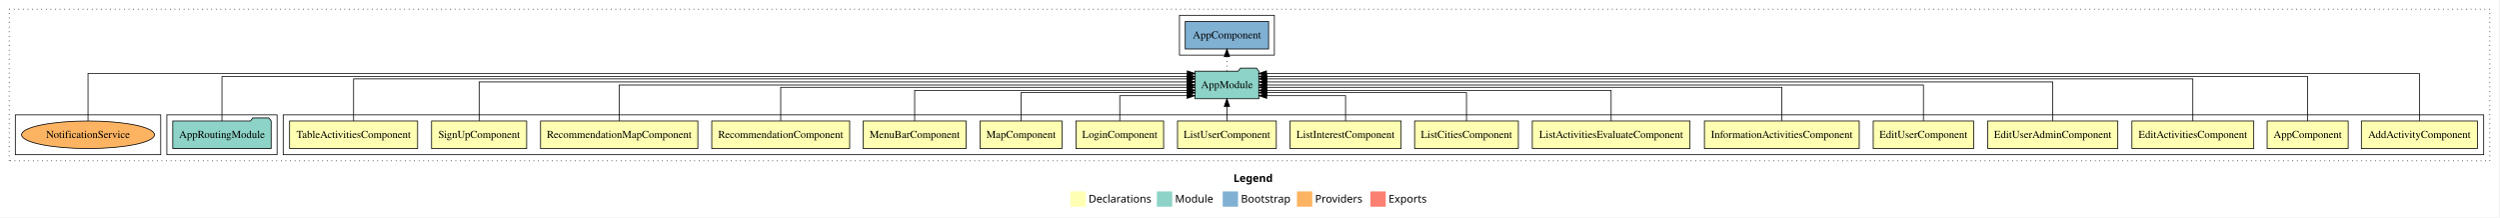
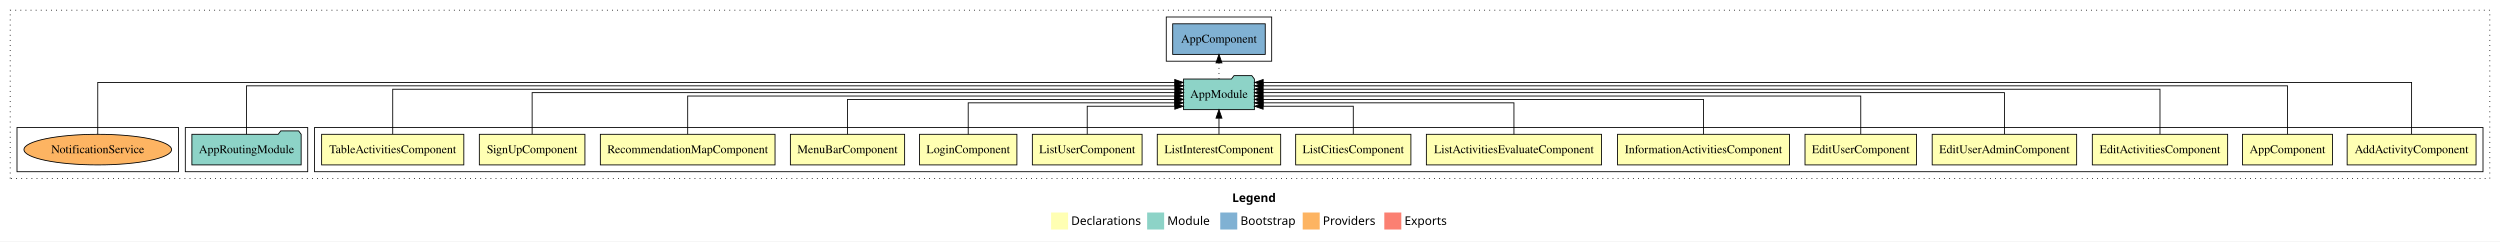
- <svg xmlns="http://www.w3.org/2000/svg" width="3265pt" height="284pt" viewBox="0.00 0.00 3265.00 284.00">
+ <svg xmlns="http://www.w3.org/2000/svg" width="2941pt" height="284pt" viewBox="0.00 0.00 2941.00 284.00">
  <g id="graph0" class="graph" transform="scale(1 1) rotate(0) translate(4 280)">
-     <polygon fill="white" stroke="transparent" points="-4,4 -4,-280 3261,-280 3261,4 -4,4" />
-     <text text-anchor="start" x="1607.51" y="-42.4" font-family="sans-serif" font-weight="bold" font-size="14.00">Legend</text>
-     <polygon fill="#ffffb3" stroke="transparent" points="1394.5,-10 1394.5,-30 1414.5,-30 1414.5,-10 1394.5,-10" />
-     <text text-anchor="start" x="1418.13" y="-15.4" font-family="sans-serif" font-size="14.00">  Declarations</text>
-     <polygon fill="#8dd3c7" stroke="transparent" points="1507.5,-10 1507.5,-30 1527.5,-30 1527.5,-10 1507.5,-10" />
-     <text text-anchor="start" x="1531.23" y="-15.4" font-family="sans-serif" font-size="14.00">  Module</text>
-     <polygon fill="#80b1d3" stroke="transparent" points="1593.5,-10 1593.5,-30 1613.5,-30 1613.5,-10 1593.5,-10" />
-     <text text-anchor="start" x="1617.28" y="-15.4" font-family="sans-serif" font-size="14.00">  Bootstrap</text>
-     <polygon fill="#fdb462" stroke="transparent" points="1690.5,-10 1690.5,-30 1710.5,-30 1710.5,-10 1690.5,-10" />
-     <text text-anchor="start" x="1714.17" y="-15.4" font-family="sans-serif" font-size="14.00">  Providers</text>
-     <polygon fill="#fb8072" stroke="transparent" points="1786.5,-10 1786.5,-30 1806.5,-30 1806.5,-10 1786.5,-10" />
-     <text text-anchor="start" x="1810.23" y="-15.4" font-family="sans-serif" font-size="14.00">  Exports</text>
+     <polygon fill="white" stroke="transparent" points="-4,4 -4,-280 2937,-280 2937,4 -4,4" />
+     <text text-anchor="start" x="1445.51" y="-42.4" font-family="sans-serif" font-weight="bold" font-size="14.00">Legend</text>
+     <polygon fill="#ffffb3" stroke="transparent" points="1232.5,-10 1232.5,-30 1252.5,-30 1252.5,-10 1232.5,-10" />
+     <text text-anchor="start" x="1256.13" y="-15.4" font-family="sans-serif" font-size="14.00">  Declarations</text>
+     <polygon fill="#8dd3c7" stroke="transparent" points="1345.5,-10 1345.5,-30 1365.5,-30 1365.5,-10 1345.5,-10" />
+     <text text-anchor="start" x="1369.23" y="-15.4" font-family="sans-serif" font-size="14.00">  Module</text>
+     <polygon fill="#80b1d3" stroke="transparent" points="1431.5,-10 1431.5,-30 1451.5,-30 1451.5,-10 1431.5,-10" />
+     <text text-anchor="start" x="1455.28" y="-15.4" font-family="sans-serif" font-size="14.00">  Bootstrap</text>
+     <polygon fill="#fdb462" stroke="transparent" points="1528.5,-10 1528.5,-30 1548.5,-30 1548.5,-10 1528.5,-10" />
+     <text text-anchor="start" x="1552.17" y="-15.4" font-family="sans-serif" font-size="14.00">  Providers</text>
+     <polygon fill="#fb8072" stroke="transparent" points="1624.5,-10 1624.5,-30 1644.5,-30 1644.5,-10 1624.5,-10" />
+     <text text-anchor="start" x="1648.23" y="-15.4" font-family="sans-serif" font-size="14.00">  Exports</text>
    <g id="clust1" class="cluster">
-       <polygon fill="none" stroke="black" stroke-dasharray="1,5" points="8,-70 8,-268 3249,-268 3249,-70 8,-70" />
+       <polygon fill="none" stroke="black" stroke-dasharray="1,5" points="8,-70 8,-268 2925,-268 2925,-70 8,-70" />
    </g>
    <g id="clust2" class="cluster">
-       <polygon fill="none" stroke="black" points="366,-78 366,-130 3241,-130 3241,-78 366,-78" />
+       <polygon fill="none" stroke="black" points="366,-78 366,-130 2917,-130 2917,-78 366,-78" />
+     </g>
+     <g id="clust18" class="cluster">
+       <polygon fill="none" stroke="black" points="214,-78 214,-130 358,-130 358,-78 214,-78" />
    </g>
    <g id="clust20" class="cluster">
-       <polygon fill="none" stroke="black" points="214,-78 214,-130 358,-130 358,-78 214,-78" />
+       <polygon fill="none" stroke="black" points="1368,-208 1368,-260 1492,-260 1492,-208 1368,-208" />
    </g>
-     <g id="clust22" class="cluster">
-       <polygon fill="none" stroke="black" points="1537,-208 1537,-260 1661,-260 1661,-208 1537,-208" />
-     </g>
-     <g id="clust23" class="cluster">
+     <g id="clust21" class="cluster">
      <polygon fill="none" stroke="black" points="16,-78 16,-130 206,-130 206,-78 16,-78" />
    </g>
    <g id="node1" class="node">
-       <polygon fill="#ffffb3" stroke="black" points="3232.82,-122 3081.18,-122 3081.18,-86 3232.82,-86 3232.82,-122" />
-       <text text-anchor="middle" x="3157" y="-99.8" font-family="Times,serif" font-size="14.00">AddActivityComponent</text>
+       <polygon fill="#ffffb3" stroke="black" points="2908.82,-122 2757.18,-122 2757.18,-86 2908.82,-86 2908.82,-122" />
+       <text text-anchor="middle" x="2833" y="-99.8" font-family="Times,serif" font-size="14.00">AddActivityComponent</text>
    </g>
-     <g id="node18" class="node">
-       <polygon fill="#8dd3c7" stroke="black" points="1640.66,-187 1637.66,-191 1616.66,-191 1613.66,-187 1557.34,-187 1557.34,-151 1640.66,-151 1640.66,-187" />
-       <text text-anchor="middle" x="1599" y="-164.8" font-family="Times,serif" font-size="14.00">AppModule</text>
+     <g id="node16" class="node">
+       <polygon fill="#8dd3c7" stroke="black" points="1471.66,-187 1468.66,-191 1447.66,-191 1444.66,-187 1388.34,-187 1388.34,-151 1471.66,-151 1471.66,-187" />
+       <text text-anchor="middle" x="1430" y="-164.8" font-family="Times,serif" font-size="14.00">AppModule</text>
    </g>
    <g id="edge1" class="edge">
-       <path fill="none" stroke="black" d="M3157,-122.15C3157,-145.76 3157,-184 3157,-184 3157,-184 1650.67,-184 1650.67,-184" />
-       <polygon fill="black" stroke="black" points="1650.67,-180.5 1640.67,-184 1650.67,-187.5 1650.67,-180.5" />
+       <path fill="none" stroke="black" d="M2833,-122.32C2833,-145.66 2833,-183 2833,-183 2833,-183 1481.99,-183 1481.99,-183" />
+       <polygon fill="black" stroke="black" points="1481.99,-179.5 1471.99,-183 1481.99,-186.5 1481.99,-179.5" />
    </g>
    <g id="node2" class="node">
-       <polygon fill="#ffffb3" stroke="black" points="3063.94,-122 2958.06,-122 2958.06,-86 3063.94,-86 3063.94,-122" />
-       <text text-anchor="middle" x="3011" y="-99.8" font-family="Times,serif" font-size="14.00">AppComponent</text>
+       <polygon fill="#ffffb3" stroke="black" points="2739.94,-122 2634.06,-122 2634.06,-86 2739.94,-86 2739.94,-122" />
+       <text text-anchor="middle" x="2687" y="-99.8" font-family="Times,serif" font-size="14.00">AppComponent</text>
    </g>
    <g id="edge2" class="edge">
-       <path fill="none" stroke="black" d="M3011,-122.01C3011,-144.49 3011,-180 3011,-180 3011,-180 1650.88,-180 1650.88,-180" />
-       <polygon fill="black" stroke="black" points="1650.88,-176.5 1640.88,-180 1650.88,-183.5 1650.88,-176.5" />
+       <path fill="none" stroke="black" d="M2687,-122.16C2687,-144.35 2687,-179 2687,-179 2687,-179 1481.82,-179 1481.82,-179" />
+       <polygon fill="black" stroke="black" points="1481.82,-175.5 1471.82,-179 1481.82,-182.5 1481.82,-175.5" />
    </g>
    <g id="node3" class="node">
-       <polygon fill="#ffffb3" stroke="black" points="2940.6,-122 2781.4,-122 2781.4,-86 2940.6,-86 2940.6,-122" />
-       <text text-anchor="middle" x="2861" y="-99.8" font-family="Times,serif" font-size="14.00">EditActivitiesComponent</text>
+       <polygon fill="#ffffb3" stroke="black" points="2616.6,-122 2457.4,-122 2457.4,-86 2616.6,-86 2616.6,-122" />
+       <text text-anchor="middle" x="2537" y="-99.8" font-family="Times,serif" font-size="14.00">EditActivitiesComponent</text>
    </g>
    <g id="edge3" class="edge">
-       <path fill="none" stroke="black" d="M2861,-122.04C2861,-143.66 2861,-177 2861,-177 2861,-177 1650.99,-177 1650.99,-177" />
-       <polygon fill="black" stroke="black" points="1650.99,-173.5 1640.99,-177 1650.99,-180.5 1650.99,-173.5" />
+       <path fill="none" stroke="black" d="M2537,-122.28C2537,-143.32 2537,-175 2537,-175 2537,-175 1481.71,-175 1481.71,-175" />
+       <polygon fill="black" stroke="black" points="1481.71,-171.5 1471.71,-175 1481.71,-178.5 1481.71,-171.5" />
    </g>
    <g id="node4" class="node">
-       <polygon fill="#ffffb3" stroke="black" points="2762.98,-122 2593.02,-122 2593.02,-86 2762.98,-86 2762.98,-122" />
-       <text text-anchor="middle" x="2678" y="-99.8" font-family="Times,serif" font-size="14.00">EditUserAdminComponent</text>
+       <polygon fill="#ffffb3" stroke="black" points="2438.98,-122 2269.02,-122 2269.02,-86 2438.98,-86 2438.98,-122" />
+       <text text-anchor="middle" x="2354" y="-99.8" font-family="Times,serif" font-size="14.00">EditUserAdminComponent</text>
    </g>
    <g id="edge4" class="edge">
-       <path fill="none" stroke="black" d="M2678,-122.13C2678,-142.57 2678,-173 2678,-173 2678,-173 1650.97,-173 1650.97,-173" />
-       <polygon fill="black" stroke="black" points="1650.97,-169.5 1640.97,-173 1650.97,-176.5 1650.97,-169.5" />
+       <path fill="none" stroke="black" d="M2354,-122.31C2354,-142.15 2354,-171 2354,-171 2354,-171 1481.8,-171 1481.8,-171" />
+       <polygon fill="black" stroke="black" points="1481.8,-167.5 1471.8,-171 1481.8,-174.5 1481.8,-167.5" />
    </g>
    <g id="node5" class="node">
-       <polygon fill="#ffffb3" stroke="black" points="2574.59,-122 2443.41,-122 2443.41,-86 2574.59,-86 2574.59,-122" />
-       <text text-anchor="middle" x="2509" y="-99.8" font-family="Times,serif" font-size="14.00">EditUserComponent</text>
+       <polygon fill="#ffffb3" stroke="black" points="2250.59,-122 2119.41,-122 2119.41,-86 2250.59,-86 2250.59,-122" />
+       <text text-anchor="middle" x="2185" y="-99.8" font-family="Times,serif" font-size="14.00">EditUserComponent</text>
    </g>
    <g id="edge5" class="edge">
-       <path fill="none" stroke="black" d="M2509,-122.11C2509,-141.34 2509,-169 2509,-169 2509,-169 1650.77,-169 1650.77,-169" />
-       <polygon fill="black" stroke="black" points="1650.77,-165.5 1640.77,-169 1650.77,-172.5 1650.77,-165.5" />
+       <path fill="none" stroke="black" d="M2185,-122.22C2185,-140.83 2185,-167 2185,-167 2185,-167 1481.67,-167 1481.67,-167" />
+       <polygon fill="black" stroke="black" points="1481.67,-163.5 1471.67,-167 1481.67,-170.5 1481.67,-163.5" />
    </g>
    <g id="node6" class="node">
-       <polygon fill="#ffffb3" stroke="black" points="2425.13,-122 2222.87,-122 2222.87,-86 2425.13,-86 2425.13,-122" />
-       <text text-anchor="middle" x="2324" y="-99.8" font-family="Times,serif" font-size="14.00">InformationActivitiesComponent</text>
+       <polygon fill="#ffffb3" stroke="black" points="2101.13,-122 1898.87,-122 1898.87,-86 2101.13,-86 2101.13,-122" />
+       <text text-anchor="middle" x="2000" y="-99.8" font-family="Times,serif" font-size="14.00">InformationActivitiesComponent</text>
    </g>
    <g id="edge6" class="edge">
-       <path fill="none" stroke="black" d="M2324,-122.27C2324,-140.56 2324,-166 2324,-166 2324,-166 1650.85,-166 1650.85,-166" />
-       <polygon fill="black" stroke="black" points="1650.85,-162.5 1640.85,-166 1650.85,-169.5 1650.85,-162.5" />
+       <path fill="none" stroke="black" d="M2000,-122.02C2000,-139.37 2000,-163 2000,-163 2000,-163 1481.91,-163 1481.91,-163" />
+       <polygon fill="black" stroke="black" points="1481.91,-159.5 1471.91,-163 1481.91,-166.5 1481.91,-159.5" />
    </g>
    <g id="node7" class="node">
-       <polygon fill="#ffffb3" stroke="black" points="2204.02,-122 1997.98,-122 1997.98,-86 2204.02,-86 2204.02,-122" />
-       <text text-anchor="middle" x="2101" y="-99.8" font-family="Times,serif" font-size="14.00">ListActivitiesEvaluateComponent</text>
+       <polygon fill="#ffffb3" stroke="black" points="1880.02,-122 1673.98,-122 1673.98,-86 1880.02,-86 1880.02,-122" />
+       <text text-anchor="middle" x="1777" y="-99.8" font-family="Times,serif" font-size="14.00">ListActivitiesEvaluateComponent</text>
    </g>
    <g id="edge7" class="edge">
-       <path fill="none" stroke="black" d="M2101,-122.03C2101,-139.06 2101,-162 2101,-162 2101,-162 1650.94,-162 1650.94,-162" />
-       <polygon fill="black" stroke="black" points="1650.94,-158.5 1640.94,-162 1650.94,-165.5 1650.94,-158.5" />
+       <path fill="none" stroke="black" d="M1777,-122.01C1777,-138.05 1777,-159 1777,-159 1777,-159 1481.86,-159 1481.86,-159" />
+       <polygon fill="black" stroke="black" points="1481.86,-155.5 1471.86,-159 1481.86,-162.5 1481.86,-155.5" />
    </g>
    <g id="node8" class="node">
-       <polygon fill="#ffffb3" stroke="black" points="1979.78,-122 1844.22,-122 1844.22,-86 1979.78,-86 1979.78,-122" />
-       <text text-anchor="middle" x="1912" y="-99.8" font-family="Times,serif" font-size="14.00">ListCitiesComponent</text>
+       <polygon fill="#ffffb3" stroke="black" points="1655.78,-122 1520.22,-122 1520.22,-86 1655.78,-86 1655.78,-122" />
+       <text text-anchor="middle" x="1588" y="-99.8" font-family="Times,serif" font-size="14.00">ListCitiesComponent</text>
    </g>
    <g id="edge8" class="edge">
-       <path fill="none" stroke="black" d="M1912,-122.01C1912,-138.05 1912,-159 1912,-159 1912,-159 1650.89,-159 1650.89,-159" />
-       <polygon fill="black" stroke="black" points="1650.89,-155.5 1640.89,-159 1650.89,-162.5 1650.89,-155.5" />
+       <path fill="none" stroke="black" d="M1588,-122.12C1588,-136.78 1588,-155 1588,-155 1588,-155 1481.93,-155 1481.93,-155" />
+       <polygon fill="black" stroke="black" points="1481.93,-151.5 1471.93,-155 1481.93,-158.5 1481.93,-151.5" />
    </g>
    <g id="node9" class="node">
-       <polygon fill="#ffffb3" stroke="black" points="1826.59,-122 1681.41,-122 1681.41,-86 1826.59,-86 1826.59,-122" />
-       <text text-anchor="middle" x="1754" y="-99.8" font-family="Times,serif" font-size="14.00">ListInterestComponent</text>
+       <polygon fill="#ffffb3" stroke="black" points="1502.59,-122 1357.41,-122 1357.41,-86 1502.59,-86 1502.59,-122" />
+       <text text-anchor="middle" x="1430" y="-99.8" font-family="Times,serif" font-size="14.00">ListInterestComponent</text>
    </g>
    <g id="edge9" class="edge">
-       <path fill="none" stroke="black" d="M1754,-122.12C1754,-136.78 1754,-155 1754,-155 1754,-155 1650.95,-155 1650.95,-155" />
-       <polygon fill="black" stroke="black" points="1650.95,-151.5 1640.95,-155 1650.95,-158.5 1650.95,-151.5" />
+       <path fill="none" stroke="black" d="M1430,-122.11C1430,-122.11 1430,-140.99 1430,-140.99" />
+       <polygon fill="black" stroke="black" points="1426.5,-140.99 1430,-150.99 1433.5,-140.99 1426.5,-140.99" />
    </g>
    <g id="node10" class="node">
-       <polygon fill="#ffffb3" stroke="black" points="1663.54,-122 1534.46,-122 1534.46,-86 1663.54,-86 1663.54,-122" />
-       <text text-anchor="middle" x="1599" y="-99.8" font-family="Times,serif" font-size="14.00">ListUserComponent</text>
+       <polygon fill="#ffffb3" stroke="black" points="1339.54,-122 1210.46,-122 1210.46,-86 1339.54,-86 1339.54,-122" />
+       <text text-anchor="middle" x="1275" y="-99.8" font-family="Times,serif" font-size="14.00">ListUserComponent</text>
    </g>
    <g id="edge10" class="edge">
-       <path fill="none" stroke="black" d="M1599,-122.11C1599,-122.11 1599,-140.99 1599,-140.99" />
-       <polygon fill="black" stroke="black" points="1595.5,-140.99 1599,-150.99 1602.5,-140.99 1595.5,-140.99" />
+       <path fill="none" stroke="black" d="M1275,-122.12C1275,-136.78 1275,-155 1275,-155 1275,-155 1378.05,-155 1378.05,-155" />
+       <polygon fill="black" stroke="black" points="1378.05,-158.5 1388.05,-155 1378.05,-151.5 1378.05,-158.5" />
    </g>
    <g id="node11" class="node">
-       <polygon fill="#ffffb3" stroke="black" points="1516.28,-122 1401.72,-122 1401.72,-86 1516.28,-86 1516.28,-122" />
-       <text text-anchor="middle" x="1459" y="-99.8" font-family="Times,serif" font-size="14.00">LoginComponent</text>
+       <polygon fill="#ffffb3" stroke="black" points="1192.28,-122 1077.72,-122 1077.72,-86 1192.28,-86 1192.28,-122" />
+       <text text-anchor="middle" x="1135" y="-99.8" font-family="Times,serif" font-size="14.00">LoginComponent</text>
    </g>
    <g id="edge11" class="edge">
-       <path fill="none" stroke="black" d="M1459,-122.12C1459,-136.78 1459,-155 1459,-155 1459,-155 1547,-155 1547,-155" />
-       <polygon fill="black" stroke="black" points="1547,-158.5 1557,-155 1547,-151.5 1547,-158.5" />
+       <path fill="none" stroke="black" d="M1135,-122.01C1135,-138.05 1135,-159 1135,-159 1135,-159 1378.05,-159 1378.05,-159" />
+       <polygon fill="black" stroke="black" points="1378.05,-162.5 1388.05,-159 1378.05,-155.5 1378.05,-162.5" />
    </g>
    <g id="node12" class="node">
-       <polygon fill="#ffffb3" stroke="black" points="1383.49,-122 1276.51,-122 1276.51,-86 1383.49,-86 1383.49,-122" />
-       <text text-anchor="middle" x="1330" y="-99.8" font-family="Times,serif" font-size="14.00">MapComponent</text>
+       <polygon fill="#ffffb3" stroke="black" points="1060.2,-122 925.8,-122 925.8,-86 1060.2,-86 1060.2,-122" />
+       <text text-anchor="middle" x="993" y="-99.8" font-family="Times,serif" font-size="14.00">MenuBarComponent</text>
    </g>
    <g id="edge12" class="edge">
-       <path fill="none" stroke="black" d="M1330,-122.01C1330,-138.05 1330,-159 1330,-159 1330,-159 1547.26,-159 1547.26,-159" />
-       <polygon fill="black" stroke="black" points="1547.26,-162.5 1557.26,-159 1547.26,-155.5 1547.26,-162.5" />
+       <path fill="none" stroke="black" d="M993,-122.02C993,-139.37 993,-163 993,-163 993,-163 1378.1,-163 1378.1,-163" />
+       <polygon fill="black" stroke="black" points="1378.1,-166.5 1388.1,-163 1378.1,-159.5 1378.1,-166.5" />
    </g>
    <g id="node13" class="node">
-       <polygon fill="#ffffb3" stroke="black" points="1258.2,-122 1123.8,-122 1123.8,-86 1258.2,-86 1258.2,-122" />
-       <text text-anchor="middle" x="1191" y="-99.8" font-family="Times,serif" font-size="14.00">MenuBarComponent</text>
-     </g>
-     <g id="edge13" class="edge">
-       <path fill="none" stroke="black" d="M1191,-122.03C1191,-139.06 1191,-162 1191,-162 1191,-162 1547.25,-162 1547.25,-162" />
-       <polygon fill="black" stroke="black" points="1547.25,-165.5 1557.25,-162 1547.25,-158.5 1547.25,-165.5" />
-     </g>
-     <g id="node14" class="node">
-       <polygon fill="#ffffb3" stroke="black" points="1106.09,-122 925.91,-122 925.91,-86 1106.09,-86 1106.09,-122" />
-       <text text-anchor="middle" x="1016" y="-99.8" font-family="Times,serif" font-size="14.00">RecommendationComponent</text>
-     </g>
-     <g id="edge14" class="edge">
-       <path fill="none" stroke="black" d="M1016,-122.27C1016,-140.56 1016,-166 1016,-166 1016,-166 1547.07,-166 1547.07,-166" />
-       <polygon fill="black" stroke="black" points="1547.07,-169.5 1557.07,-166 1547.07,-162.5 1547.07,-169.5" />
-     </g>
-     <g id="node15" class="node">
      <polygon fill="#ffffb3" stroke="black" points="907.75,-122 702.25,-122 702.25,-86 907.75,-86 907.75,-122" />
      <text text-anchor="middle" x="805" y="-99.8" font-family="Times,serif" font-size="14.00">RecommendationMapComponent</text>
    </g>
-     <g id="edge15" class="edge">
-       <path fill="none" stroke="black" d="M805,-122.11C805,-141.34 805,-169 805,-169 805,-169 1547.15,-169 1547.15,-169" />
-       <polygon fill="black" stroke="black" points="1547.15,-172.5 1557.15,-169 1547.15,-165.5 1547.15,-172.5" />
+     <g id="edge13" class="edge">
+       <path fill="none" stroke="black" d="M805,-122.22C805,-140.83 805,-167 805,-167 805,-167 1378.02,-167 1378.02,-167" />
+       <polygon fill="black" stroke="black" points="1378.02,-170.5 1388.02,-167 1378.02,-163.5 1378.02,-170.5" />
    </g>
-     <g id="node16" class="node">
+     <g id="node14" class="node">
      <polygon fill="#ffffb3" stroke="black" points="684.11,-122 559.89,-122 559.89,-86 684.11,-86 684.11,-122" />
      <text text-anchor="middle" x="622" y="-99.8" font-family="Times,serif" font-size="14.00">SignUpComponent</text>
    </g>
-     <g id="edge16" class="edge">
-       <path fill="none" stroke="black" d="M622,-122.13C622,-142.57 622,-173 622,-173 622,-173 1547.33,-173 1547.33,-173" />
-       <polygon fill="black" stroke="black" points="1547.33,-176.5 1557.33,-173 1547.33,-169.5 1547.33,-176.5" />
+     <g id="edge14" class="edge">
+       <path fill="none" stroke="black" d="M622,-122.31C622,-142.15 622,-171 622,-171 622,-171 1378.26,-171 1378.26,-171" />
+       <polygon fill="black" stroke="black" points="1378.26,-174.5 1388.26,-171 1378.26,-167.5 1378.26,-174.5" />
    </g>
-     <g id="node17" class="node">
+     <g id="node15" class="node">
      <polygon fill="#ffffb3" stroke="black" points="541.64,-122 374.36,-122 374.36,-86 541.64,-86 541.64,-122" />
      <text text-anchor="middle" x="458" y="-99.8" font-family="Times,serif" font-size="14.00">TableActivitiesComponent</text>
    </g>
+     <g id="edge15" class="edge">
+       <path fill="none" stroke="black" d="M458,-122.28C458,-143.32 458,-175 458,-175 458,-175 1378.23,-175 1378.23,-175" />
+       <polygon fill="black" stroke="black" points="1378.23,-178.5 1388.23,-175 1378.23,-171.5 1378.23,-178.5" />
+     </g>
+     <g id="node18" class="node">
+       <polygon fill="#80b1d3" stroke="black" points="1484.44,-252 1375.56,-252 1375.56,-216 1484.44,-216 1484.44,-252" />
+       <text text-anchor="middle" x="1430" y="-229.8" font-family="Times,serif" font-size="14.00">AppComponent </text>
+     </g>
    <g id="edge17" class="edge">
-       <path fill="none" stroke="black" d="M458,-122.04C458,-143.66 458,-177 458,-177 458,-177 1547.04,-177 1547.04,-177" />
-       <polygon fill="black" stroke="black" points="1547.04,-180.5 1557.04,-177 1547.04,-173.5 1547.04,-180.5" />
+       <path fill="none" stroke="black" stroke-dasharray="1,5" d="M1430,-187.11C1430,-187.11 1430,-205.99 1430,-205.99" />
+       <polygon fill="black" stroke="black" points="1426.5,-205.99 1430,-215.99 1433.5,-205.99 1426.5,-205.99" />
    </g>
-     <g id="node20" class="node">
-       <polygon fill="#80b1d3" stroke="black" points="1653.44,-252 1544.56,-252 1544.56,-216 1653.44,-216 1653.44,-252" />
-       <text text-anchor="middle" x="1599" y="-229.8" font-family="Times,serif" font-size="14.00">AppComponent </text>
-     </g>
-     <g id="edge19" class="edge">
-       <path fill="none" stroke="black" stroke-dasharray="1,5" d="M1599,-187.11C1599,-187.11 1599,-205.99 1599,-205.99" />
-       <polygon fill="black" stroke="black" points="1595.5,-205.99 1599,-215.99 1602.5,-205.99 1595.5,-205.99" />
-     </g>
-     <g id="node19" class="node">
+     <g id="node17" class="node">
      <polygon fill="#8dd3c7" stroke="black" points="350.27,-122 347.27,-126 326.27,-126 323.27,-122 221.73,-122 221.73,-86 350.27,-86 350.27,-122" />
      <text text-anchor="middle" x="286" y="-99.8" font-family="Times,serif" font-size="14.00">AppRoutingModule</text>
    </g>
-     <g id="edge18" class="edge">
-       <path fill="none" stroke="black" d="M286,-122.01C286,-144.49 286,-180 286,-180 286,-180 1547.17,-180 1547.17,-180" />
-       <polygon fill="black" stroke="black" points="1547.17,-183.5 1557.17,-180 1547.17,-176.5 1547.17,-183.5" />
+     <g id="edge16" class="edge">
+       <path fill="none" stroke="black" d="M286,-122.16C286,-144.35 286,-179 286,-179 286,-179 1378.27,-179 1378.27,-179" />
+       <polygon fill="black" stroke="black" points="1378.27,-182.5 1388.27,-179 1378.27,-175.5 1378.27,-182.5" />
    </g>
-     <g id="node21" class="node">
+     <g id="node19" class="node">
      <ellipse fill="#fdb462" stroke="black" cx="111" cy="-104" rx="86.81" ry="18" />
      <text text-anchor="middle" x="111" y="-99.8" font-family="Times,serif" font-size="14.00">NotificationService</text>
    </g>
-     <g id="edge20" class="edge">
-       <path fill="none" stroke="black" d="M111,-122.15C111,-145.76 111,-184 111,-184 111,-184 1547.26,-184 1547.26,-184" />
-       <polygon fill="black" stroke="black" points="1547.26,-187.5 1557.26,-184 1547.26,-180.5 1547.26,-187.5" />
+     <g id="edge18" class="edge">
+       <path fill="none" stroke="black" d="M111,-122.32C111,-145.66 111,-183 111,-183 111,-183 1377.98,-183 1377.98,-183" />
+       <polygon fill="black" stroke="black" points="1377.98,-186.5 1387.98,-183 1377.98,-179.5 1377.98,-186.5" />
    </g>
  </g>
</svg>
